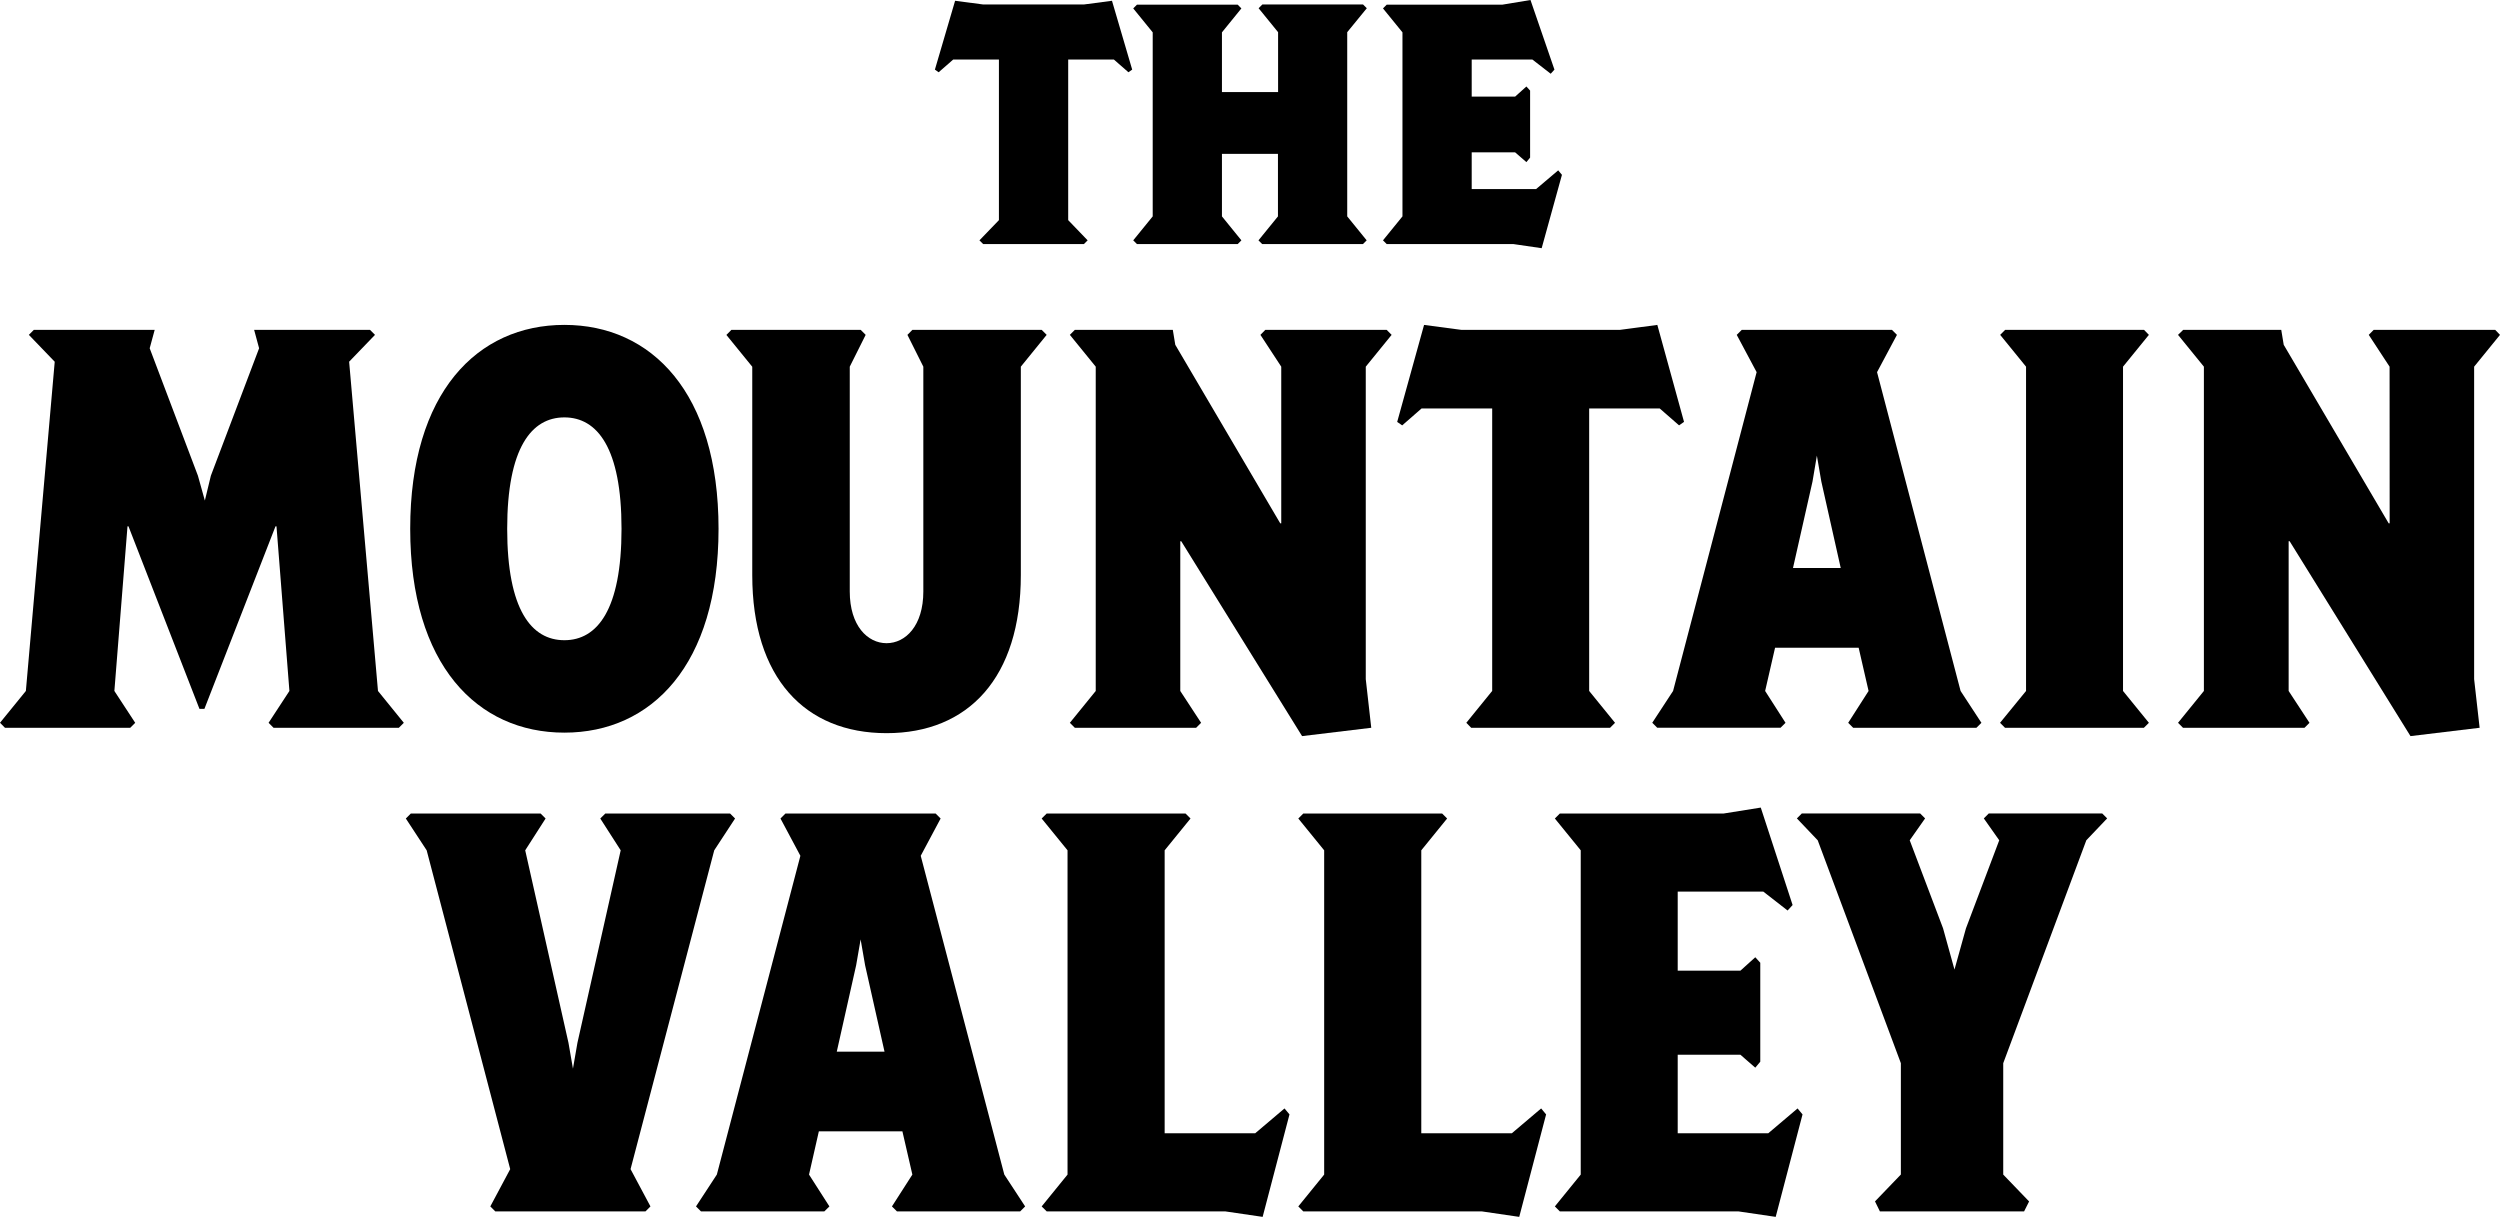
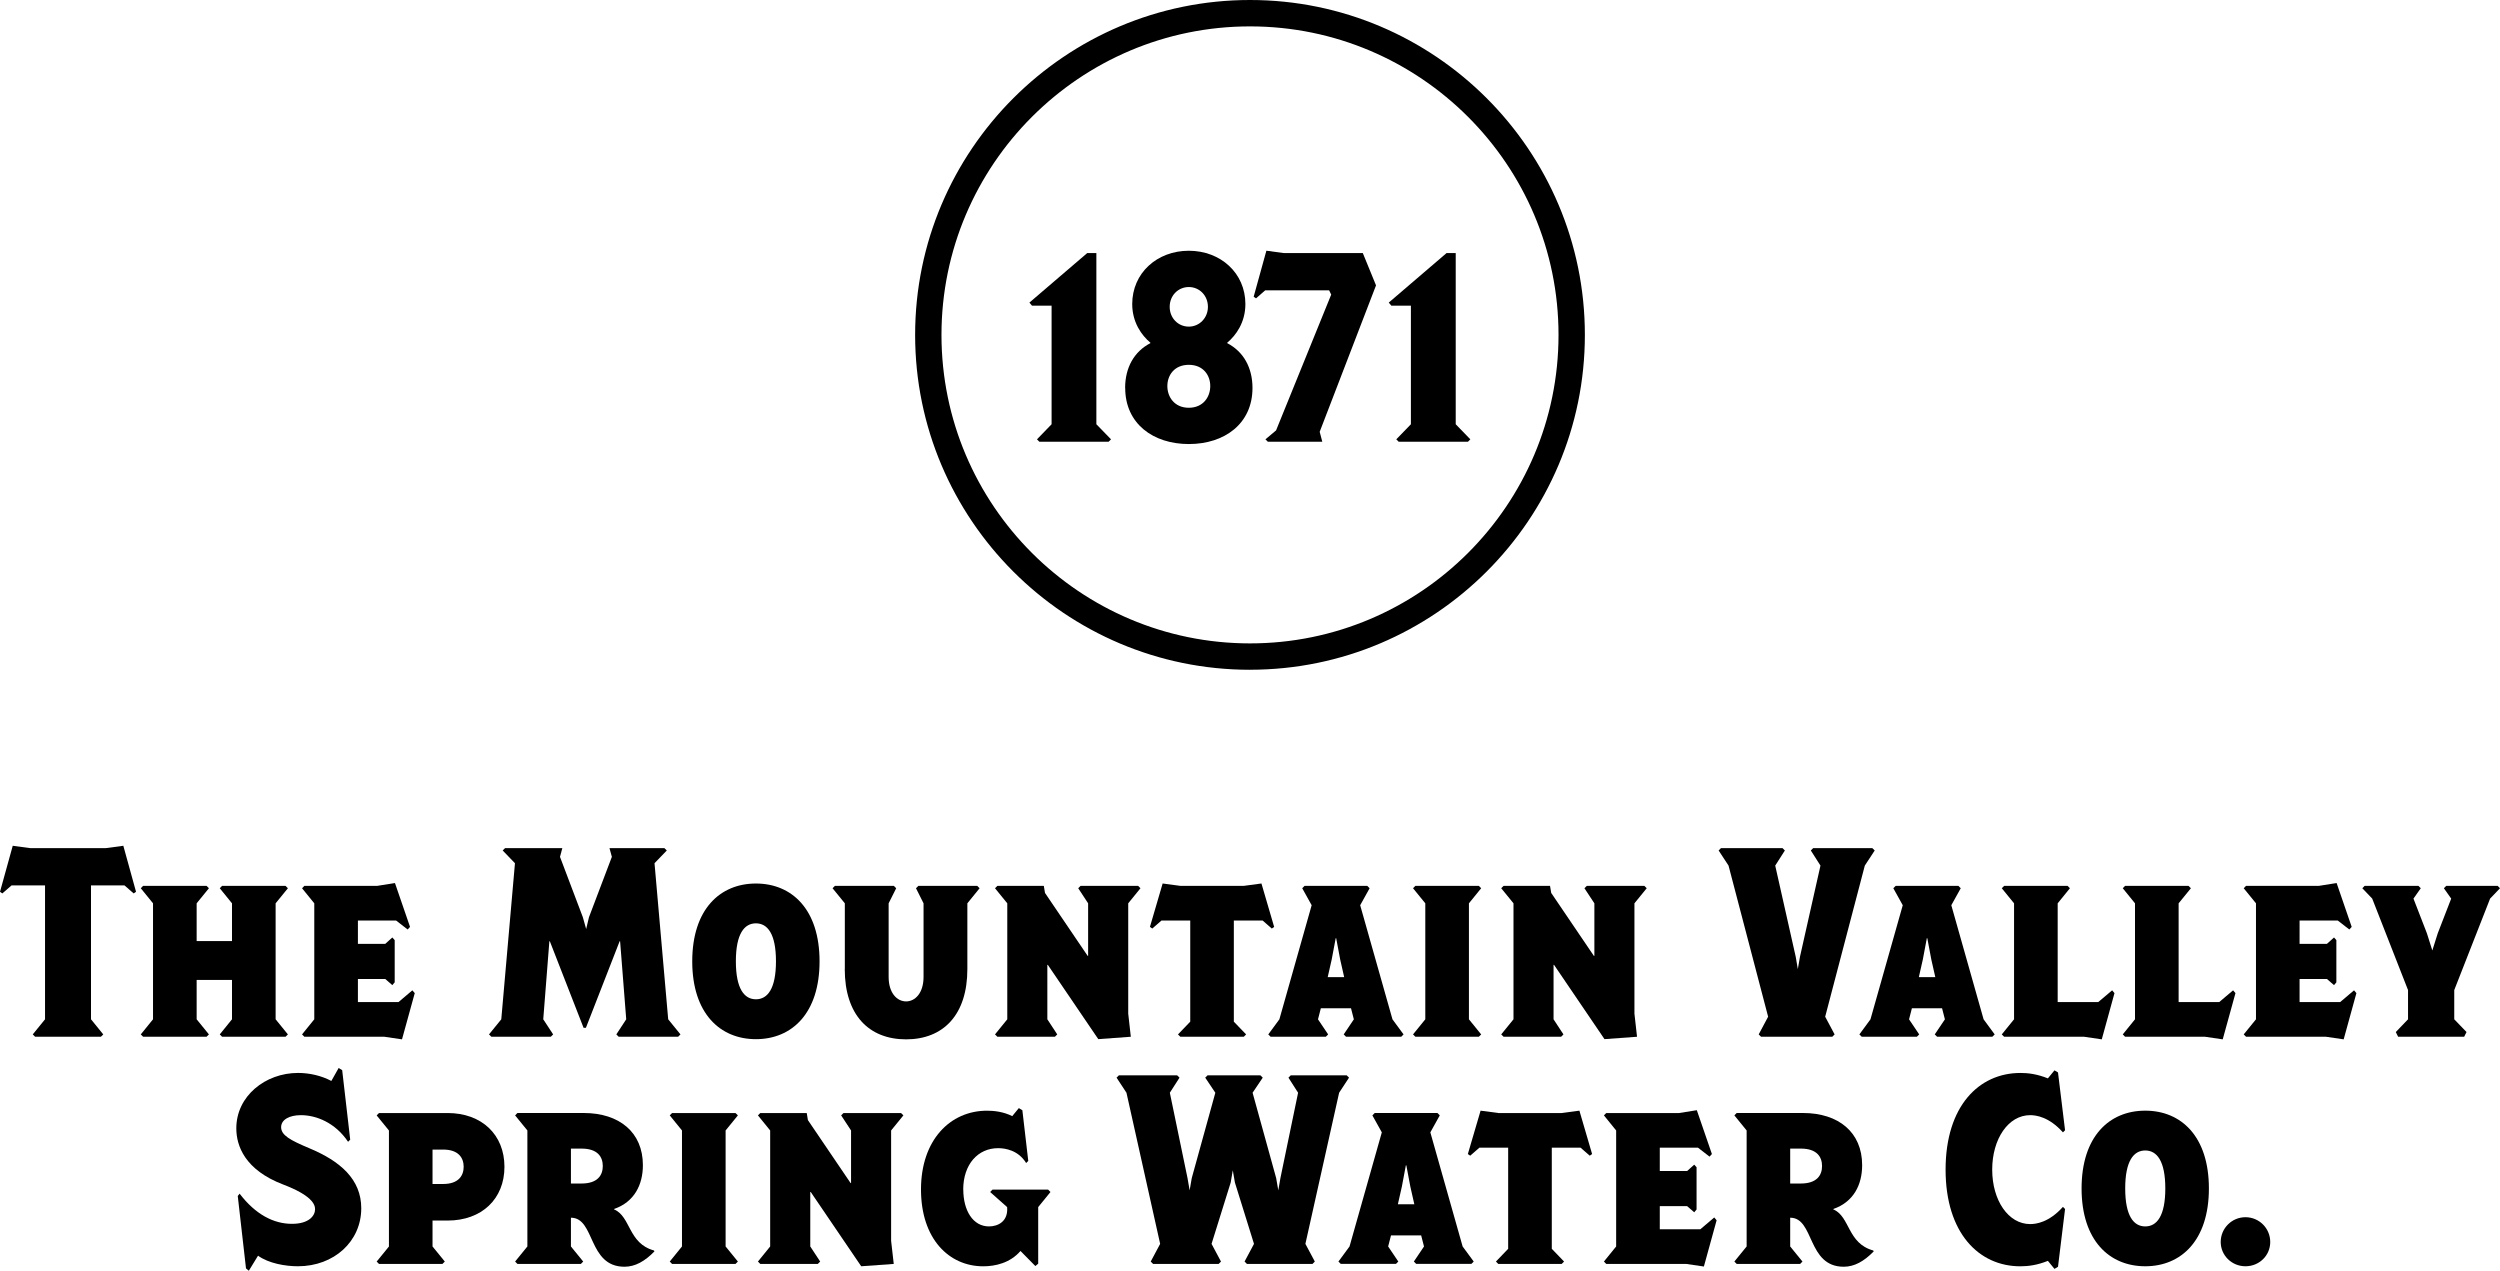
- <svg xmlns="http://www.w3.org/2000/svg" viewBox="0 0 720 350.46">
-   <g id="Layer_2" data-name="Layer 2">
-     <g id="Marks">
-       <path d="M282.08,69.22l5.61-5.82V17.14H274.53l-4.2,3.67-1.08-.76L275.07.22l8.09,1.07h29L320.25.22l5.82,19.83-1.08.76-4.2-3.67H307.64V63.4l5.6,5.82-1.08,1.08h-29Z" />
-       <path d="M356.45,70.3h-29l-1.08-1.08,5.61-6.9v-53l-5.61-6.9,1.08-1.08h29l1.07,1.08-5.6,6.9V26.52h16.17V9.27l-5.61-6.9,1.08-1.08h29l1.08,1.08L388,9.27V62.32l5.6,6.9-1.08,1.08h-29l-1.08-1.08,5.61-6.9v-18H351.92v18l5.6,6.9Z" />
-       <path d="M444,71.48l-8.09-1.18H399.38l-1.08-1.08,5.61-6.9v-53l-5.61-6.9,1.08-1.08H432.7L440.78,0l6.9,20.05-1.08,1.19-5.28-4.1H423.85V27.82h12.51l3.24-2.91,1.07,1.18v19.3l-1.07,1.3-3.24-2.81H423.85V54.45H442.4l6.36-5.39,1.08,1.29Z" />
-       <path d="M60.73,137,74.62,100.3,73.19,95h33.37L108,96.44l-7.45,7.73L108.86,199l7.44,9.17-1.43,1.43H78.78l-1.43-1.43,6-9.17-3.72-47.41h-.29L58.87,204.15H57.44L37,151.58h-.28L32.94,199l6,9.17-1.43,1.43H1.43L0,208.16,7.45,199l8.31-94.82L8.31,96.44,9.74,95H44.55l-1.44,5.3L57,137l2,7.16Z" />
-       <path d="M162.54,93.57c25.07,0,44.4,19.48,44.4,58.73S187.61,211,162.54,211s-44.4-19.48-44.4-58.72S137.47,93.57,162.54,93.57Zm0,26.64c-9.45,0-16.47,8.74-16.47,32.09s7,32.08,16.47,32.08S179,175.64,179,152.3,172,120.21,162.54,120.21Z" />
-       <path d="M216.65,165.62v-60l-7.45-9.16L210.64,95h37.24l1.43,1.44-4.58,9.16v64.75c0,9.88,5.15,14.89,10.6,14.89s10.59-5,10.59-14.89V105.6l-4.58-9.16L262.77,95H300l1.44,1.44L294,105.6v60c0,29.65-15.18,45.55-38.67,45.55S216.65,195.27,216.65,165.62Z" />
-       <path d="M369,105.6l-6-9.16L364.41,95h34.95l1.43,1.44-7.45,9.16v90l1.58,14L375,212,340.2,155.88h-.28V199l6,9.17-1.43,1.43H309.55l-1.43-1.43,7.45-9.17V105.6l-7.45-9.16L309.55,95h28.22l.71,4.3,30.23,51.42H369Z" />
-       <path d="M422.3,208.16l7.45-9.17V117.64H409.41l-5.58,4.87-1.44-1,7.74-27.93L420.87,95h45.69l10.75-1.43L485,121.5l-1.43,1L478,117.64H457.68V199l7.45,9.17-1.43,1.43h-40Z" />
-       <path d="M512.8,209.59H477.28l-1.43-1.43,6-9.17,24.06-91.81-5.73-10.74L501.63,95h43.25l1.44,1.44-5.73,10.74L564.65,199l6,9.17-1.44,1.43H533.71l-1.43-1.43,5.87-9.17-2.86-12.46H511.22L508.36,199l5.87,9.17Zm3.58-46h13.75l-5.59-24.92-1.28-7.45L522,138.69Z" />
-       <path d="M618.88,96.44l-7.45,9.16V199l7.45,9.17-1.44,1.43h-40l-1.43-1.43L583.5,199V105.6l-7.45-9.16L577.48,95h40Z" />
-       <path d="M688.2,105.6l-6-9.16L683.62,95h35L720,96.44l-7.45,9.16v90l1.58,14L694.22,212l-34.81-56.14h-.28V199l6,9.17-1.43,1.43h-35l-1.43-1.43,7.45-9.17V105.6l-7.45-9.16L628.76,95H657l.71,4.3,30.23,51.42h.28Z" />
-       <path d="M142.64,348.88l-1.43-1.43,5.73-10.74-24.06-91.82-6-9.16,1.43-1.43h37.39l1.43,1.43-5.87,9.16,12.46,55.44,1.29,7.44,1.29-7.44,12.46-55.44-5.88-9.16,1.44-1.43h35.95l1.43,1.43-6,9.16L181.6,336.71l5.73,10.74-1.43,1.43Z" />
-       <path d="M237.41,348.88H201.88l-1.43-1.43,6-9.17,24.06-91.81-5.73-10.74,1.43-1.43h43.26l1.43,1.43-5.73,10.74,24.07,91.81,6,9.17-1.43,1.43H258.32l-1.44-1.43,5.88-9.17-2.87-12.46H235.83L233,338.28l5.87,9.17Zm3.58-46h13.75L249.15,278l-1.29-7.45L246.57,278Z" />
-       <path d="M352.87,348.88H301.45L300,347.45l7.45-9.17V244.89L300,235.73l1.44-1.43h40l1.43,1.43-7.45,9.16v81.5h26.07l8.45-7.16,1.43,1.72-7.73,29.51Z" />
-       <path d="M426.76,348.88H375.34l-1.43-1.43,7.45-9.17V244.89l-7.45-9.16,1.43-1.43h40l1.43,1.43-7.44,9.16v81.5h26.07l8.45-7.16,1.43,1.72-7.74,29.51Z" />
-       <path d="M511.4,350.46l-10.74-1.58H449.23l-1.43-1.43,7.45-9.17V244.89l-7.45-9.16,1.43-1.43h47.13l10.74-1.72,9.17,28.07-1.44,1.58-7-5.45H483.18v22.78h18.05l4.29-3.87,1.44,1.58v28.5l-1.44,1.72-4.29-3.73H483.18v22.63h26.07l8.45-7.16,1.43,1.72Z" />
-       <path d="M566.19,267.38,575.78,242l-4.44-6.3,1.43-1.43h32.66l1.43,1.43-6,6.3L576.93,306.2v32.08l7.45,7.74-1.44,2.86H541.41L540,346l7.45-7.74V306.2L523.5,242l-6-6.3,1.43-1.43H553l1.43,1.43L550,242l9.6,25.35,3.29,11.89Z" />
+ <svg xmlns="http://www.w3.org/2000/svg" viewBox="0 0 694.52 353.03">
+   <g id="a" />
+   <g id="b">
+     <g id="c">
+       <g>
+         <polygon points="34.26 234.96 29.34 235.62 8.45 235.62 3.54 234.96 0 247.74 .65 248.2 3.21 245.97 12.51 245.97 12.51 283.17 9.1 287.37 9.76 288.02 28.03 288.02 28.69 287.37 25.28 283.17 25.28 245.97 34.58 245.97 37.14 248.2 37.79 247.74 34.26 234.96" />
+         <polygon points="57.38 288.02 39.76 288.02 39.11 287.37 42.51 283.17 42.51 250.95 39.11 246.76 39.76 246.1 57.38 246.1 58.04 246.76 54.63 250.95 54.63 261.43 64.45 261.43 64.45 250.95 61.05 246.76 61.7 246.1 79.32 246.1 79.98 246.76 76.57 250.95 76.57 283.17 79.98 287.37 79.32 288.02 61.7 288.02 61.05 287.37 64.45 283.17 64.45 272.23 54.63 272.23 54.63 283.17 58.04 287.37 57.38 288.02" />
+         <polygon points="111.68 288.74 106.77 288.02 84.56 288.02 83.91 287.37 87.31 283.17 87.31 250.95 83.91 246.76 84.56 246.1 104.8 246.1 109.72 245.31 113.91 257.5 113.25 258.22 110.04 255.73 99.43 255.73 99.43 262.21 107.03 262.21 108.99 260.44 109.65 261.17 109.65 272.89 108.99 273.68 107.03 271.97 99.43 271.97 99.43 278.39 110.7 278.39 114.56 275.12 115.22 275.9 111.68 288.74" />
+         <polygon points="163.62 254.81 169.98 238.04 169.32 235.62 184.58 235.62 185.24 236.27 181.83 239.81 185.63 283.17 189.04 287.37 188.38 288.02 171.88 288.02 171.22 287.37 173.97 283.17 172.27 261.49 172.14 261.49 162.77 285.53 162.12 285.53 152.75 261.49 152.62 261.49 150.92 283.17 153.67 287.37 153.01 288.02 136.51 288.02 135.85 287.37 139.26 283.17 143.06 239.81 139.65 236.27 140.31 235.62 156.22 235.62 155.57 238.04 161.92 254.81 162.84 258.09 163.62 254.81" />
+         <path d="M210,277.61c3.21,0,5.57-2.88,5.57-10.55s-2.36-10.55-5.57-10.55-5.57,2.88-5.57,10.55,2.36,10.55,5.57,10.55m0-32.16c9.96,0,17.68,7.14,17.68,21.62s-7.73,21.62-17.68,21.62-17.69-7.14-17.69-21.62,7.73-21.62,17.69-21.62" />
+         <path d="M234.7,269.22v-18.27l-3.41-4.19,.65-.65h16.38l.65,.65-2.1,4.19v20.44c0,4.52,2.36,6.81,4.85,6.81s4.85-2.29,4.85-6.81v-20.44l-2.1-4.19,.65-.65h16.37l.65,.65-3.4,4.19v18.27c0,12.71-6.68,19.52-17.03,19.52s-17.03-6.81-17.03-19.52" />
+         <polygon points="302.29 250.95 299.54 246.76 300.2 246.1 316.18 246.1 316.83 246.76 313.43 250.95 313.43 281.6 314.15 288.02 305.11 288.68 291.09 268.04 290.96 268.04 290.96 283.17 293.71 287.37 293.06 288.02 277.08 288.02 276.42 287.37 279.83 283.17 279.83 250.95 276.42 246.76 277.08 246.1 289.98 246.1 290.31 248.07 302.16 265.55 302.29 265.55 302.29 250.95" />
+         <polygon points="327.25 287.37 330.66 283.83 330.66 255.73 322.67 255.73 320.11 257.96 319.46 257.5 322.99 245.44 327.91 246.1 345.53 246.1 350.44 245.44 353.97 257.5 353.32 257.96 350.77 255.73 342.77 255.73 342.77 283.83 346.18 287.37 345.53 288.02 327.91 288.02 327.25 287.37" />
+         <path d="M368.84,271.45h4.58l-1.11-4.91-1.11-5.9h-.13l-1.11,5.9-1.11,4.91Zm-.52,16.57h-15.33l-.65-.65,3.08-4.19,8.97-31.7-2.62-4.72,.65-.66h17.42l.65,.66-2.62,4.72,8.97,31.7,3.08,4.19-.65,.65h-15.33l-.65-.65,2.82-4.19-.79-3.08h-8.38l-.79,3.08,2.82,4.19-.65,.65Z" />
+         <polygon points="411.48 246.76 408.08 250.95 408.08 283.17 411.48 287.37 410.83 288.02 393.21 288.02 392.55 287.37 395.96 283.17 395.96 250.95 392.55 246.76 393.21 246.1 410.83 246.1 411.48 246.76" />
+         <polygon points="442.93 250.95 440.17 246.76 440.83 246.1 456.81 246.1 457.47 246.76 454.06 250.95 454.06 281.6 454.78 288.02 445.74 288.68 431.72 268.04 431.59 268.04 431.59 283.17 434.34 287.37 433.69 288.02 417.71 288.02 417.05 287.37 420.46 283.17 420.46 250.95 417.05 246.76 417.71 246.1 430.61 246.1 430.94 248.07 442.79 265.55 442.93 265.55 442.93 250.95" />
+         <polygon points="489.24 288.02 488.58 287.37 491.2 282.45 480.2 240.47 477.45 236.27 478.1 235.62 495.2 235.62 495.85 236.27 493.17 240.47 498.87 265.82 499.45 269.22 500.04 265.82 505.74 240.47 503.06 236.27 503.71 235.62 520.15 235.62 520.81 236.27 518.06 240.47 507.05 282.45 509.67 287.37 509.02 288.02 489.24 288.02" />
+         <path d="M533.06,271.45h4.58l-1.11-4.91-1.11-5.9h-.13l-1.11,5.9-1.11,4.91Zm-.52,16.57h-15.33l-.66-.65,3.08-4.19,8.97-31.7-2.62-4.72,.66-.66h17.42l.65,.66-2.62,4.72,8.97,31.7,3.08,4.19-.66,.65h-15.33l-.66-.65,2.82-4.19-.79-3.08h-8.38l-.79,3.08,2.82,4.19-.65,.65Z" />
+         <polygon points="556.11 246.76 556.77 246.1 574.39 246.1 575.04 246.76 571.64 250.95 571.64 278.39 582.9 278.39 586.77 275.12 587.42 275.9 583.89 288.74 578.97 288.02 556.77 288.02 556.11 287.37 559.52 283.17 559.52 250.95 556.11 246.76" />
+         <polygon points="589.72 246.76 590.37 246.1 607.99 246.1 608.65 246.76 605.24 250.95 605.24 278.39 616.51 278.39 620.37 275.12 621.03 275.9 617.49 288.74 612.58 288.02 590.37 288.02 589.72 287.37 593.12 283.17 593.12 250.95 589.72 246.76" />
+         <polygon points="651.09 288.74 646.18 288.02 623.97 288.02 623.32 287.37 626.73 283.17 626.73 250.95 623.32 246.76 623.97 246.1 644.21 246.1 649.13 245.31 653.32 257.5 652.66 258.22 649.45 255.73 638.84 255.73 638.84 262.21 646.44 262.21 648.41 260.44 649.06 261.17 649.06 272.89 648.41 273.68 646.44 271.97 638.84 271.97 638.84 278.39 650.11 278.39 653.97 275.12 654.63 275.9 651.09 288.74" />
+         <polygon points="679.59 246.1 678.93 246.76 680.96 249.64 677.23 259.27 675.72 264.05 674.21 259.27 670.48 249.64 672.51 246.76 671.86 246.1 656.92 246.1 656.27 246.76 659.02 249.64 668.97 275.05 668.97 283.17 665.57 286.71 666.22 288.02 684.56 288.02 685.22 286.71 681.81 283.17 681.81 275.05 691.77 249.64 694.52 246.76 693.86 246.1 679.59 246.1" />
+         <path d="M71.69,348.83l-2.56,4.19-.79-.65-2.29-20.11,.52-.65c4.39,5.76,9.43,8.38,14.54,8.38,4.78,0,6.42-2.29,6.42-4.06,0-1.38-.98-3.86-8.91-6.88-10.61-4.06-12.97-10.74-12.97-15.59,0-8.97,8.06-15.39,17.16-15.39,3.21,0,6.55,.79,9.24,2.23l2.03-3.6,.98,.59,2.23,19.32-.59,.59c-3.6-5.37-8.91-7.4-13.1-7.4-3.21,0-5.5,1.25-5.5,3.34,0,2.23,2.49,3.6,7.79,5.83,8.65,3.6,14.47,8.65,14.47,16.7,0,9.17-7.53,16.11-17.62,16.11-3.41,0-8.12-.79-11.07-2.95" />
+         <path d="M123.11,319.36h-2.95v9.56h2.95c4.32,0,5.7-2.36,5.7-4.78s-1.38-4.78-5.7-4.78m-.2,31.77h-17.62l-.65-.65,3.41-4.19v-32.23l-3.41-4.19,.65-.66h19.06c9.5,0,15.79,6.03,15.79,14.94s-6.29,14.93-15.79,14.93h-4.19v7.2l3.41,4.19-.65,.65Z" />
+         <path d="M158.61,328.79h2.95c4.45,0,5.9-2.29,5.9-4.85s-1.44-4.85-5.9-4.85h-2.95v9.69Zm0,9.5v7.99l3.41,4.19-.65,.66h-17.62l-.65-.66,3.41-4.19v-32.23l-3.41-4.19,.65-.66h18.41c9.89,0,16.44,5.37,16.44,14.48,0,5.44-2.36,10.22-7.99,12.18v.13c4.65,1.96,3.86,9.43,11.07,11.4l.13,.26c-2.68,2.75-5.37,4.26-8.32,4.26-10.22,0-8.12-13.62-14.87-13.62" />
+         <polygon points="204.99 309.86 201.58 314.05 201.58 346.28 204.99 350.47 204.33 351.13 186.71 351.13 186.06 350.47 189.46 346.28 189.46 314.05 186.06 309.86 186.71 309.21 204.33 309.21 204.99 309.86" />
+         <polygon points="236.43 314.05 233.68 309.86 234.33 309.21 250.32 309.21 250.97 309.86 247.56 314.05 247.56 344.71 248.29 351.13 239.25 351.78 225.23 331.15 225.1 331.15 225.1 346.28 227.85 350.47 227.19 351.13 211.21 351.13 210.56 350.47 213.96 346.28 213.96 314.05 210.56 309.86 211.21 309.21 224.12 309.21 224.44 311.17 236.3 328.66 236.43 328.66 236.43 314.05" />
+         <polygon points="350.8 299.38 347.98 303.57 354.53 327.28 355.12 330.69 355.71 327.28 360.62 303.57 357.94 299.38 358.59 298.73 374.12 298.73 374.77 299.38 372.02 303.57 362.65 345.56 365.27 350.47 364.62 351.13 346.41 351.13 345.75 350.47 348.37 345.56 343.07 328.53 342.48 325.12 341.89 328.53 336.58 345.56 339.2 350.47 338.55 351.13 320.34 351.13 319.68 350.47 322.3 345.56 312.94 303.57 310.19 299.38 310.84 298.73 327.02 298.73 327.68 299.38 324.99 303.57 329.9 327.28 330.49 330.69 331.08 327.28 337.63 303.57 334.82 299.38 335.47 298.73 350.14 298.73 350.8 299.38" />
+         <path d="M388.33,334.55h4.58l-1.11-4.91-1.11-5.9h-.13l-1.11,5.9-1.11,4.91Zm-.52,16.57h-15.33l-.65-.65,3.08-4.19,8.97-31.7-2.62-4.72,.65-.66h17.42l.65,.66-2.62,4.72,8.97,31.7,3.08,4.19-.65,.65h-15.33l-.65-.65,2.82-4.19-.79-3.08h-8.38l-.79,3.08,2.82,4.19-.65,.65Z" />
+         <polygon points="415.58 350.47 418.98 346.93 418.98 318.83 410.99 318.83 408.44 321.06 407.78 320.6 411.32 308.55 416.23 309.21 433.85 309.21 438.77 308.55 442.3 320.6 441.65 321.06 439.09 318.83 431.1 318.83 431.1 346.93 434.51 350.47 433.85 351.13 416.23 351.13 415.58 350.47" />
+         <polygon points="473.35 351.85 468.44 351.13 446.23 351.13 445.58 350.47 448.98 346.28 448.98 314.05 445.58 309.86 446.23 309.21 466.47 309.21 471.39 308.42 475.58 320.6 474.92 321.32 471.71 318.83 461.1 318.83 461.1 325.32 468.7 325.32 470.67 323.55 471.32 324.27 471.32 336 470.67 336.78 468.7 335.08 461.1 335.08 461.1 341.5 472.37 341.5 476.23 338.22 476.89 339.01 473.35 351.85" />
+         <path d="M497.33,328.79h2.95c4.45,0,5.9-2.29,5.9-4.85s-1.44-4.85-5.9-4.85h-2.95v9.69Zm0,9.5v7.99l3.41,4.19-.65,.66h-17.62l-.65-.66,3.41-4.19v-32.23l-3.41-4.19,.65-.66h18.41c9.89,0,16.44,5.37,16.44,14.48,0,5.44-2.36,10.22-7.99,12.18v.13c4.65,1.96,3.86,9.43,11.07,11.4l.13,.26c-2.68,2.75-5.37,4.26-8.32,4.26-10.22,0-8.12-13.62-14.87-13.62" />
+         <path d="M561.26,298.07c2.23,0,4.72,.33,7.66,1.51l1.83-2.23,.98,.59,1.96,16.05-.59,.59c-3.86-4.32-7.47-4.78-9.1-4.78-6.09,0-10.55,6.61-10.55,15.13s4.46,15.13,10.55,15.13c1.64,0,5.24-.46,9.1-4.78l.59,.59-1.96,16.05-.98,.59-1.83-2.23c-2.95,1.18-5.44,1.51-7.66,1.51-11.46,0-20.76-9.17-20.76-26.86s9.3-26.85,20.76-26.85" />
+         <path d="M595.97,340.71c3.21,0,5.57-2.88,5.57-10.55s-2.36-10.55-5.57-10.55-5.57,2.88-5.57,10.55,2.36,10.55,5.57,10.55m0-32.16c9.96,0,17.68,7.14,17.68,21.61s-7.73,21.62-17.68,21.62-17.69-7.14-17.69-21.62,7.73-21.61,17.69-21.61" />
+         <path d="M616.93,345.03c0-3.8,3.08-6.88,6.88-6.88s6.88,3.08,6.88,6.88-3.08,6.75-6.88,6.75-6.88-3.01-6.88-6.75" />
+         <path d="M267.61,330.49c0,5.7,2.62,10.22,7.14,10.22,2.49,0,5.37-1.38,5.04-5.37l-4.72-4.19,.65-.66h15.46l.65,.66-3.41,4.19v15.72l-.79,.66-4.13-4.19c-2.88,3.34-7.01,4.26-10.35,4.26-9.5,0-17.29-7.6-17.29-21.35s8.12-21.88,18.34-21.88c1.9,0,4.52,.26,7.01,1.51l1.83-2.23,.98,.59,1.64,14.08-.59,.59c-2.16-3.54-5.76-4.13-7.79-4.13-5.57,0-9.69,4.45-9.69,11.53" />
+       </g>
+       <g>
+         <polygon points="288.73 122.71 288.08 122.05 292.14 117.86 292.14 84.92 286.7 84.92 285.98 84.06 302.03 70.31 304.58 70.31 304.58 117.86 308.65 122.05 307.99 122.71 288.73 122.71" />
+         <path d="M335.57,85.24c0-3.14-2.36-5.5-5.31-5.5s-5.31,2.36-5.31,5.5,2.36,5.5,5.31,5.5,5.31-2.42,5.31-5.5m.65,22.01c0-3.01-1.96-5.9-5.96-5.9s-5.96,2.88-5.96,5.9,1.96,6.03,5.96,6.03,5.96-3.01,5.96-6.03m-23.65,.52c0-5.63,2.49-10.09,7.01-12.44v-.13c-2.42-2.03-5.04-5.63-5.04-10.74,0-8.58,6.88-14.8,15.72-14.8s15.72,6.22,15.72,14.8c0,5.11-2.62,8.71-5.04,10.74v.13c4.52,2.36,7.01,6.81,7.01,12.44,0,9.96-7.79,15.59-17.68,15.59s-17.68-5.63-17.68-15.59" />
+         <polygon points="351.48 80.66 348.93 82.89 348.28 82.43 351.81 69.65 356.72 70.31 378.6 70.31 382.27 79.28 366.62 119.96 367.34 122.71 352.21 122.71 351.55 122.05 354.5 119.57 369.82 81.84 369.24 80.66 351.48 80.66" />
+         <polygon points="388.56 122.71 387.9 122.05 391.96 117.86 391.96 84.92 386.53 84.92 385.81 84.06 401.86 70.31 404.41 70.31 404.41 117.86 408.47 122.05 407.82 122.71 388.56 122.71" />
+         <path d="M347.26,7.33c-47.26,0-85.71,38.45-85.71,85.71s38.45,85.7,85.71,85.7,85.71-38.45,85.71-85.7S394.52,7.33,347.26,7.33m0,178.74c-51.3,0-93.03-41.74-93.03-93.03S295.96,0,347.26,0s93.03,41.73,93.03,93.03-41.73,93.03-93.03,93.03" />
+       </g>
    </g>
  </g>
</svg>
